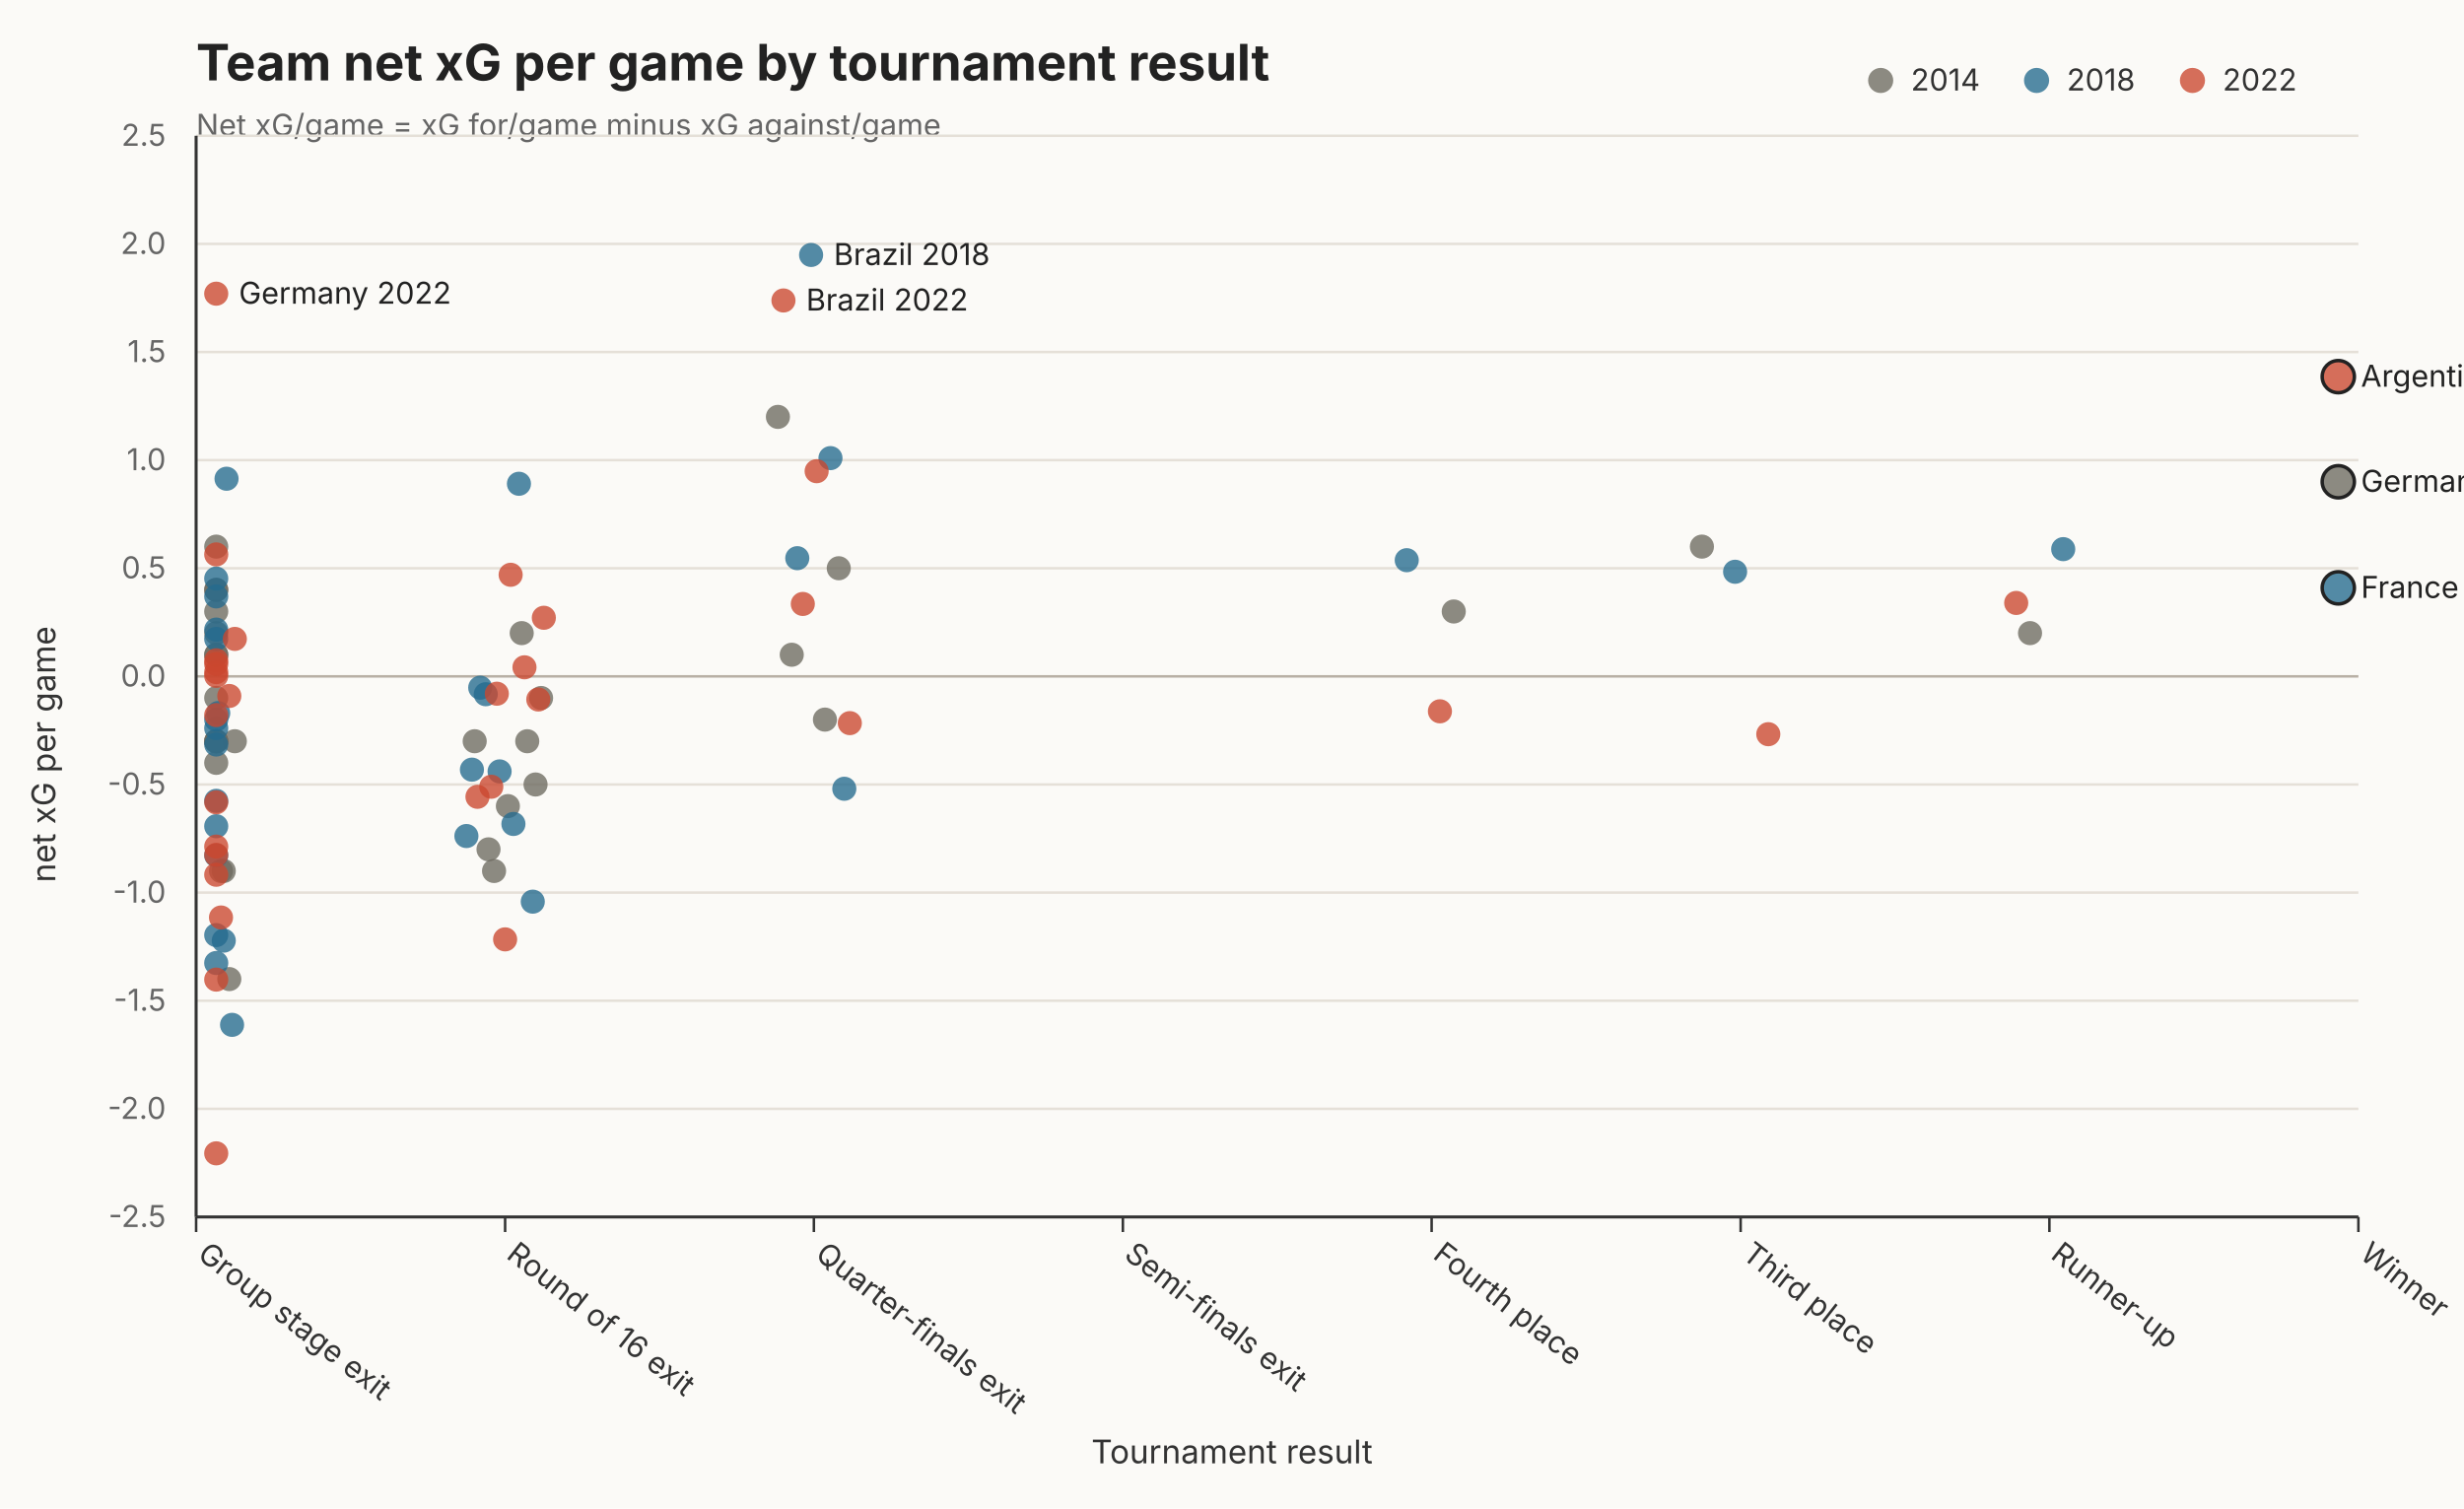
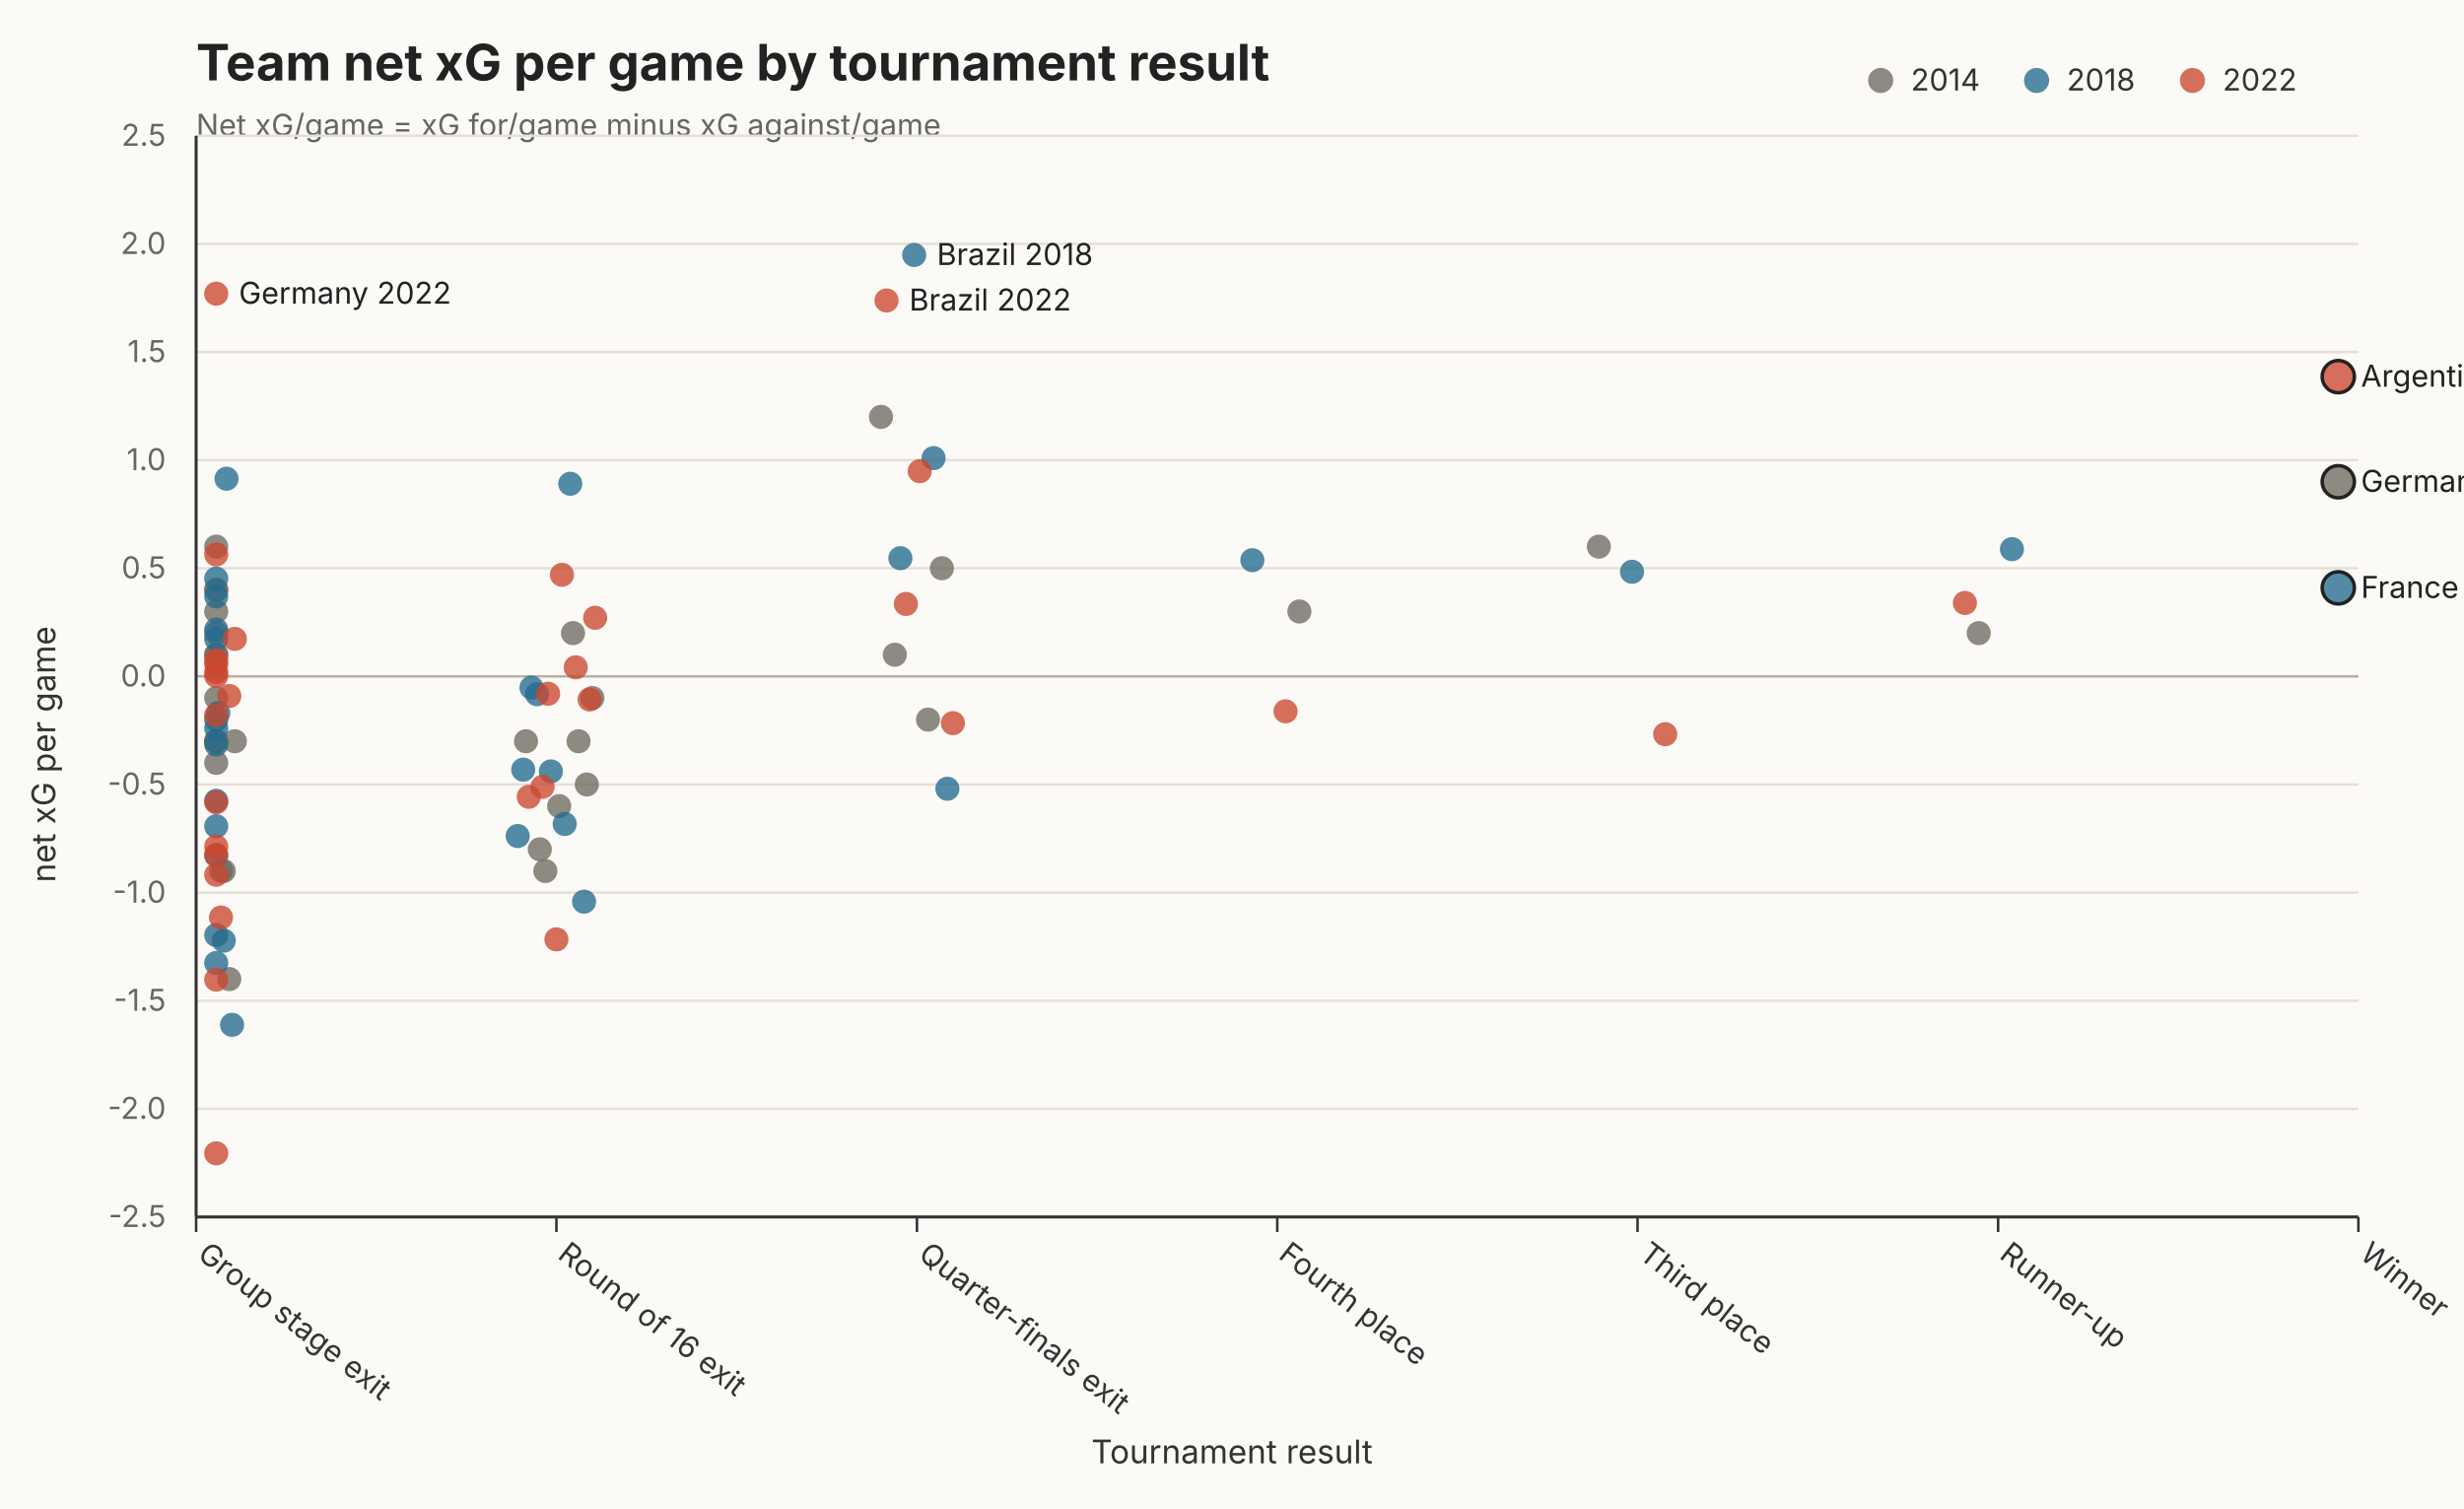
<svg xmlns="http://www.w3.org/2000/svg" viewBox="0 0 980 600" role="img" aria-labelledby="title desc">
  <rect width="980" height="600" fill="#fbfaf7" />
  <text x="78" y="32" font-family="Inter, Arial, sans-serif" font-size="20" font-weight="700" fill="#222">Team net xG per game by tournament result</text>
  <text x="78" y="54" font-family="Inter, Arial, sans-serif" font-size="12" fill="#666">Net xG/game = xG for/game minus xG against/game</text>
  <line x1="78" y1="484.0" x2="938" y2="484.0" stroke="#e5e0d8" stroke-width="1" />
  <text x="66" y="488.0" text-anchor="end" font-family="Inter, Arial, sans-serif" font-size="12" fill="#666">-2.5</text>
  <line x1="78" y1="441.0" x2="938" y2="441.0" stroke="#e5e0d8" stroke-width="1" />
  <text x="66" y="445.0" text-anchor="end" font-family="Inter, Arial, sans-serif" font-size="12" fill="#666">-2.0</text>
  <line x1="78" y1="398.0" x2="938" y2="398.0" stroke="#e5e0d8" stroke-width="1" />
  <text x="66" y="402.0" text-anchor="end" font-family="Inter, Arial, sans-serif" font-size="12" fill="#666">-1.5</text>
  <line x1="78" y1="355.0" x2="938" y2="355.0" stroke="#e5e0d8" stroke-width="1" />
  <text x="66" y="359.0" text-anchor="end" font-family="Inter, Arial, sans-serif" font-size="12" fill="#666">-1.0</text>
  <line x1="78" y1="312.0" x2="938" y2="312.0" stroke="#e5e0d8" stroke-width="1" />
  <text x="66" y="316.0" text-anchor="end" font-family="Inter, Arial, sans-serif" font-size="12" fill="#666">-0.5</text>
  <line x1="78" y1="269.0" x2="938" y2="269.0" stroke="#b8b0a5" stroke-width="1" />
  <text x="66" y="273.0" text-anchor="end" font-family="Inter, Arial, sans-serif" font-size="12" fill="#666">0.0</text>
  <line x1="78" y1="226.0" x2="938" y2="226.0" stroke="#e5e0d8" stroke-width="1" />
  <text x="66" y="230.0" text-anchor="end" font-family="Inter, Arial, sans-serif" font-size="12" fill="#666">0.5</text>
  <line x1="78" y1="183.0" x2="938" y2="183.0" stroke="#e5e0d8" stroke-width="1" />
  <text x="66" y="187.0" text-anchor="end" font-family="Inter, Arial, sans-serif" font-size="12" fill="#666">1.0</text>
  <line x1="78" y1="140.0" x2="938" y2="140.0" stroke="#e5e0d8" stroke-width="1" />
  <text x="66" y="144.0" text-anchor="end" font-family="Inter, Arial, sans-serif" font-size="12" fill="#666">1.5</text>
  <line x1="78" y1="97.0" x2="938" y2="97.0" stroke="#e5e0d8" stroke-width="1" />
  <text x="66" y="101.0" text-anchor="end" font-family="Inter, Arial, sans-serif" font-size="12" fill="#666">2.0</text>
  <line x1="78" y1="54.0" x2="938" y2="54.0" stroke="#e5e0d8" stroke-width="1" />
  <text x="66" y="58.0" text-anchor="end" font-family="Inter, Arial, sans-serif" font-size="12" fill="#666">2.5</text>
  <line x1="78" y1="484" x2="938" y2="484" stroke="#333" stroke-width="1.2" />
  <line x1="78" y1="54" x2="78" y2="484" stroke="#333" stroke-width="1.2" />
  <line x1="78.0" y1="484" x2="78.0" y2="490" stroke="#333" stroke-width="1" />
  <text transform="translate(78.0 500) rotate(38)" text-anchor="start" font-family="Inter, Arial, sans-serif" font-size="12" fill="#333">Group stage exit</text>
-   <line x1="200.9" y1="484" x2="200.9" y2="490" stroke="#333" stroke-width="1" />
-   <text transform="translate(200.9 500) rotate(38)" text-anchor="start" font-family="Inter, Arial, sans-serif" font-size="12" fill="#333">Round of 16 exit</text>
-   <line x1="323.7" y1="484" x2="323.7" y2="490" stroke="#333" stroke-width="1" />
-   <text transform="translate(323.7 500) rotate(38)" text-anchor="start" font-family="Inter, Arial, sans-serif" font-size="12" fill="#333">Quarter-finals exit</text>
-   <line x1="446.6" y1="484" x2="446.6" y2="490" stroke="#333" stroke-width="1" />
-   <text transform="translate(446.6 500) rotate(38)" text-anchor="start" font-family="Inter, Arial, sans-serif" font-size="12" fill="#333">Semi-finals exit</text>
-   <line x1="569.4" y1="484" x2="569.4" y2="490" stroke="#333" stroke-width="1" />
-   <text transform="translate(569.4 500) rotate(38)" text-anchor="start" font-family="Inter, Arial, sans-serif" font-size="12" fill="#333">Fourth place</text>
-   <line x1="692.3" y1="484" x2="692.3" y2="490" stroke="#333" stroke-width="1" />
-   <text transform="translate(692.3 500) rotate(38)" text-anchor="start" font-family="Inter, Arial, sans-serif" font-size="12" fill="#333">Third place</text>
-   <line x1="815.1" y1="484" x2="815.1" y2="490" stroke="#333" stroke-width="1" />
-   <text transform="translate(815.1 500) rotate(38)" text-anchor="start" font-family="Inter, Arial, sans-serif" font-size="12" fill="#333">Runner-up</text>
+   <line x1="221.3" y1="484" x2="221.3" y2="490" stroke="#333" stroke-width="1" />
+   <text transform="translate(221.3 500) rotate(38)" text-anchor="start" font-family="Inter, Arial, sans-serif" font-size="12" fill="#333">Round of 16 exit</text>
+   <line x1="364.7" y1="484" x2="364.7" y2="490" stroke="#333" stroke-width="1" />
+   <text transform="translate(364.7 500) rotate(38)" text-anchor="start" font-family="Inter, Arial, sans-serif" font-size="12" fill="#333">Quarter-finals exit</text>
+   <line x1="508.0" y1="484" x2="508.0" y2="490" stroke="#333" stroke-width="1" />
+   <text transform="translate(508.0 500) rotate(38)" text-anchor="start" font-family="Inter, Arial, sans-serif" font-size="12" fill="#333">Fourth place</text>
+   <line x1="651.3" y1="484" x2="651.3" y2="490" stroke="#333" stroke-width="1" />
+   <text transform="translate(651.3 500) rotate(38)" text-anchor="start" font-family="Inter, Arial, sans-serif" font-size="12" fill="#333">Third place</text>
+   <line x1="794.7" y1="484" x2="794.7" y2="490" stroke="#333" stroke-width="1" />
+   <text transform="translate(794.7 500) rotate(38)" text-anchor="start" font-family="Inter, Arial, sans-serif" font-size="12" fill="#333">Runner-up</text>
  <line x1="938.0" y1="484" x2="938.0" y2="490" stroke="#333" stroke-width="1" />
  <text transform="translate(938.0 500) rotate(38)" text-anchor="start" font-family="Inter, Arial, sans-serif" font-size="12" fill="#333">Winner</text>
  <circle cx="86.0" cy="277.6" r="4.8" fill="#6d6a61" fill-opacity="0.78" />
  <circle cx="86.0" cy="234.6" r="4.8" fill="#6d6a61" fill-opacity="0.78" />
  <circle cx="89.0" cy="346.4" r="4.8" fill="#6d6a61" fill-opacity="0.78" />
  <circle cx="86.0" cy="260.4" r="4.8" fill="#6d6a61" fill-opacity="0.78" />
  <circle cx="86.0" cy="294.8" r="4.8" fill="#6d6a61" fill-opacity="0.78" />
  <circle cx="86.0" cy="217.4" r="4.8" fill="#6d6a61" fill-opacity="0.78" />
  <circle cx="86.0" cy="251.8" r="4.8" fill="#6d6a61" fill-opacity="0.78" />
  <circle cx="91.2" cy="389.4" r="4.8" fill="#6d6a61" fill-opacity="0.78" />
  <circle cx="86.0" cy="303.4" r="4.8" fill="#6d6a61" fill-opacity="0.78" />
  <circle cx="86.0" cy="294.8" r="4.8" fill="#6d6a61" fill-opacity="0.78" />
  <circle cx="86.0" cy="234.6" r="4.8" fill="#6d6a61" fill-opacity="0.78" />
  <circle cx="86.0" cy="294.8" r="4.8" fill="#6d6a61" fill-opacity="0.78" />
  <circle cx="93.4" cy="294.8" r="4.8" fill="#6d6a61" fill-opacity="0.78" />
  <circle cx="86.0" cy="243.2" r="4.8" fill="#6d6a61" fill-opacity="0.78" />
  <circle cx="87.9" cy="346.4" r="4.8" fill="#6d6a61" fill-opacity="0.78" />
  <circle cx="86.0" cy="260.4" r="4.8" fill="#6d6a61" fill-opacity="0.78" />
  <circle cx="86.0" cy="237.2" r="4.8" fill="#246a8f" fill-opacity="0.78" />
  <circle cx="86.0" cy="383.0" r="4.8" fill="#246a8f" fill-opacity="0.78" />
  <circle cx="86.0" cy="340.2" r="4.8" fill="#246a8f" fill-opacity="0.78" />
  <circle cx="90.1" cy="190.4" r="4.8" fill="#246a8f" fill-opacity="0.78" />
  <circle cx="86.0" cy="250.4" r="4.8" fill="#246a8f" fill-opacity="0.78" />
  <circle cx="86.0" cy="328.6" r="4.8" fill="#246a8f" fill-opacity="0.78" />
  <circle cx="86.0" cy="286.2" r="4.8" fill="#246a8f" fill-opacity="0.78" />
  <circle cx="86.0" cy="289.6" r="4.8" fill="#246a8f" fill-opacity="0.78" />
  <circle cx="92.3" cy="407.6" r="4.8" fill="#246a8f" fill-opacity="0.78" />
  <circle cx="86.0" cy="318.5" r="4.8" fill="#246a8f" fill-opacity="0.78" />
  <circle cx="86.8" cy="283.6" r="4.8" fill="#246a8f" fill-opacity="0.78" />
  <circle cx="86.0" cy="296.1" r="4.8" fill="#246a8f" fill-opacity="0.78" />
  <circle cx="86.0" cy="230.1" r="4.8" fill="#246a8f" fill-opacity="0.78" />
  <circle cx="86.0" cy="254.1" r="4.8" fill="#246a8f" fill-opacity="0.78" />
  <circle cx="86.0" cy="371.9" r="4.8" fill="#246a8f" fill-opacity="0.78" />
  <circle cx="89.0" cy="374.1" r="4.8" fill="#246a8f" fill-opacity="0.78" />
  <circle cx="86.0" cy="284.4" r="4.8" fill="#ca472f" fill-opacity="0.78" />
  <circle cx="86.0" cy="340.0" r="4.8" fill="#ca472f" fill-opacity="0.78" />
  <circle cx="86.0" cy="262.6" r="4.8" fill="#ca472f" fill-opacity="0.78" />
  <circle cx="86.0" cy="458.7" r="4.8" fill="#ca472f" fill-opacity="0.78" />
  <circle cx="91.2" cy="276.8" r="4.8" fill="#ca472f" fill-opacity="0.78" />
  <circle cx="86.0" cy="220.5" r="4.8" fill="#ca472f" fill-opacity="0.78" />
  <circle cx="86.0" cy="116.8" r="4.8" fill="#ca472f" fill-opacity="0.78" />
  <circle cx="86.0" cy="319.1" r="4.8" fill="#ca472f" fill-opacity="0.78" />
  <circle cx="86.0" cy="267.3" r="4.8" fill="#ca472f" fill-opacity="0.78" />
  <circle cx="93.4" cy="254.1" r="4.8" fill="#ca472f" fill-opacity="0.78" />
  <circle cx="86.0" cy="336.7" r="4.8" fill="#ca472f" fill-opacity="0.78" />
  <circle cx="87.9" cy="364.9" r="4.8" fill="#ca472f" fill-opacity="0.78" />
  <circle cx="86.0" cy="389.6" r="4.8" fill="#ca472f" fill-opacity="0.78" />
  <circle cx="86.0" cy="268.8" r="4.8" fill="#ca472f" fill-opacity="0.78" />
  <circle cx="86.0" cy="264.1" r="4.8" fill="#ca472f" fill-opacity="0.78" />
  <circle cx="86.0" cy="347.9" r="4.8" fill="#ca472f" fill-opacity="0.78" />
-   <circle cx="213.0" cy="312.0" r="4.8" fill="#6d6a61" fill-opacity="0.78" />
-   <circle cx="194.3" cy="337.8" r="4.8" fill="#6d6a61" fill-opacity="0.78" />
-   <circle cx="207.5" cy="251.8" r="4.8" fill="#6d6a61" fill-opacity="0.78" />
-   <circle cx="188.8" cy="294.8" r="4.8" fill="#6d6a61" fill-opacity="0.78" />
-   <circle cx="202.0" cy="320.6" r="4.8" fill="#6d6a61" fill-opacity="0.78" />
-   <circle cx="215.2" cy="277.6" r="4.8" fill="#6d6a61" fill-opacity="0.78" />
-   <circle cx="196.5" cy="346.4" r="4.8" fill="#6d6a61" fill-opacity="0.78" />
-   <circle cx="209.7" cy="294.8" r="4.8" fill="#6d6a61" fill-opacity="0.78" />
-   <circle cx="191.0" cy="273.5" r="4.8" fill="#246a8f" fill-opacity="0.78" />
-   <circle cx="204.2" cy="327.7" r="4.8" fill="#246a8f" fill-opacity="0.78" />
-   <circle cx="185.5" cy="332.5" r="4.8" fill="#246a8f" fill-opacity="0.78" />
-   <circle cx="198.7" cy="306.8" r="4.8" fill="#246a8f" fill-opacity="0.78" />
-   <circle cx="211.9" cy="358.6" r="4.8" fill="#246a8f" fill-opacity="0.78" />
-   <circle cx="193.2" cy="276.1" r="4.8" fill="#246a8f" fill-opacity="0.78" />
-   <circle cx="206.4" cy="192.4" r="4.8" fill="#246a8f" fill-opacity="0.78" />
-   <circle cx="187.7" cy="306.1" r="4.8" fill="#246a8f" fill-opacity="0.78" />
-   <circle cx="200.9" cy="373.6" r="4.8" fill="#ca472f" fill-opacity="0.78" />
-   <circle cx="214.1" cy="278.2" r="4.8" fill="#ca472f" fill-opacity="0.78" />
-   <circle cx="195.4" cy="312.9" r="4.8" fill="#ca472f" fill-opacity="0.78" />
-   <circle cx="208.6" cy="265.4" r="4.8" fill="#ca472f" fill-opacity="0.78" />
-   <circle cx="189.9" cy="316.9" r="4.8" fill="#ca472f" fill-opacity="0.78" />
-   <circle cx="203.1" cy="228.6" r="4.8" fill="#ca472f" fill-opacity="0.78" />
-   <circle cx="216.3" cy="245.7" r="4.8" fill="#ca472f" fill-opacity="0.78" />
-   <circle cx="197.6" cy="275.9" r="4.8" fill="#ca472f" fill-opacity="0.78" />
-   <circle cx="333.6" cy="226.0" r="4.8" fill="#6d6a61" fill-opacity="0.78" />
-   <circle cx="314.9" cy="260.4" r="4.8" fill="#6d6a61" fill-opacity="0.78" />
-   <circle cx="328.1" cy="286.2" r="4.8" fill="#6d6a61" fill-opacity="0.78" />
-   <circle cx="309.4" cy="165.8" r="4.8" fill="#6d6a61" fill-opacity="0.78" />
-   <circle cx="322.6" cy="101.4" r="4.8" fill="#246a8f" fill-opacity="0.78" />
-   <circle cx="335.8" cy="313.7" r="4.8" fill="#246a8f" fill-opacity="0.78" />
-   <circle cx="317.1" cy="222.0" r="4.8" fill="#246a8f" fill-opacity="0.78" />
-   <circle cx="330.3" cy="182.2" r="4.8" fill="#246a8f" fill-opacity="0.78" />
-   <circle cx="311.6" cy="119.5" r="4.8" fill="#ca472f" fill-opacity="0.78" />
-   <circle cx="324.8" cy="187.4" r="4.8" fill="#ca472f" fill-opacity="0.78" />
-   <circle cx="338.0" cy="287.6" r="4.8" fill="#ca472f" fill-opacity="0.78" />
-   <circle cx="319.3" cy="240.2" r="4.8" fill="#ca472f" fill-opacity="0.78" />
-   <circle cx="578.2" cy="243.2" r="4.8" fill="#6d6a61" fill-opacity="0.78" />
-   <circle cx="559.5" cy="222.8" r="4.8" fill="#246a8f" fill-opacity="0.78" />
-   <circle cx="572.7" cy="282.9" r="4.8" fill="#ca472f" fill-opacity="0.78" />
-   <circle cx="676.9" cy="217.4" r="4.8" fill="#6d6a61" fill-opacity="0.78" />
-   <circle cx="690.1" cy="227.4" r="4.8" fill="#246a8f" fill-opacity="0.78" />
-   <circle cx="703.3" cy="292.0" r="4.8" fill="#ca472f" fill-opacity="0.78" />
-   <circle cx="807.4" cy="251.8" r="4.8" fill="#6d6a61" fill-opacity="0.78" />
-   <circle cx="820.6" cy="218.4" r="4.8" fill="#246a8f" fill-opacity="0.78" />
-   <circle cx="801.9" cy="239.8" r="4.8" fill="#ca472f" fill-opacity="0.78" />
+   <circle cx="233.4" cy="312.0" r="4.8" fill="#6d6a61" fill-opacity="0.78" />
+   <circle cx="214.7" cy="337.8" r="4.8" fill="#6d6a61" fill-opacity="0.78" />
+   <circle cx="227.9" cy="251.8" r="4.8" fill="#6d6a61" fill-opacity="0.78" />
+   <circle cx="209.2" cy="294.8" r="4.8" fill="#6d6a61" fill-opacity="0.78" />
+   <circle cx="222.4" cy="320.6" r="4.8" fill="#6d6a61" fill-opacity="0.78" />
+   <circle cx="235.6" cy="277.6" r="4.8" fill="#6d6a61" fill-opacity="0.78" />
+   <circle cx="216.9" cy="346.4" r="4.8" fill="#6d6a61" fill-opacity="0.78" />
+   <circle cx="230.1" cy="294.8" r="4.8" fill="#6d6a61" fill-opacity="0.78" />
+   <circle cx="211.4" cy="273.5" r="4.8" fill="#246a8f" fill-opacity="0.78" />
+   <circle cx="224.6" cy="327.7" r="4.8" fill="#246a8f" fill-opacity="0.78" />
+   <circle cx="205.9" cy="332.5" r="4.8" fill="#246a8f" fill-opacity="0.78" />
+   <circle cx="219.1" cy="306.8" r="4.8" fill="#246a8f" fill-opacity="0.78" />
+   <circle cx="232.3" cy="358.6" r="4.8" fill="#246a8f" fill-opacity="0.78" />
+   <circle cx="213.6" cy="276.1" r="4.8" fill="#246a8f" fill-opacity="0.78" />
+   <circle cx="226.8" cy="192.4" r="4.8" fill="#246a8f" fill-opacity="0.78" />
+   <circle cx="208.1" cy="306.1" r="4.8" fill="#246a8f" fill-opacity="0.78" />
+   <circle cx="221.3" cy="373.6" r="4.8" fill="#ca472f" fill-opacity="0.78" />
+   <circle cx="234.5" cy="278.2" r="4.8" fill="#ca472f" fill-opacity="0.78" />
+   <circle cx="215.8" cy="312.9" r="4.8" fill="#ca472f" fill-opacity="0.78" />
+   <circle cx="229.0" cy="265.4" r="4.8" fill="#ca472f" fill-opacity="0.78" />
+   <circle cx="210.3" cy="316.9" r="4.8" fill="#ca472f" fill-opacity="0.78" />
+   <circle cx="223.5" cy="228.6" r="4.8" fill="#ca472f" fill-opacity="0.78" />
+   <circle cx="236.7" cy="245.7" r="4.8" fill="#ca472f" fill-opacity="0.78" />
+   <circle cx="218.0" cy="275.9" r="4.8" fill="#ca472f" fill-opacity="0.78" />
+   <circle cx="374.6" cy="226.0" r="4.8" fill="#6d6a61" fill-opacity="0.78" />
+   <circle cx="355.9" cy="260.4" r="4.8" fill="#6d6a61" fill-opacity="0.78" />
+   <circle cx="369.1" cy="286.2" r="4.8" fill="#6d6a61" fill-opacity="0.78" />
+   <circle cx="350.4" cy="165.8" r="4.8" fill="#6d6a61" fill-opacity="0.78" />
+   <circle cx="363.6" cy="101.4" r="4.8" fill="#246a8f" fill-opacity="0.78" />
+   <circle cx="376.8" cy="313.7" r="4.8" fill="#246a8f" fill-opacity="0.78" />
+   <circle cx="358.1" cy="222.0" r="4.8" fill="#246a8f" fill-opacity="0.78" />
+   <circle cx="371.3" cy="182.2" r="4.8" fill="#246a8f" fill-opacity="0.78" />
+   <circle cx="352.6" cy="119.5" r="4.8" fill="#ca472f" fill-opacity="0.78" />
+   <circle cx="365.8" cy="187.4" r="4.8" fill="#ca472f" fill-opacity="0.78" />
+   <circle cx="379.0" cy="287.6" r="4.8" fill="#ca472f" fill-opacity="0.78" />
+   <circle cx="360.3" cy="240.2" r="4.8" fill="#ca472f" fill-opacity="0.78" />
+   <circle cx="516.8" cy="243.2" r="4.8" fill="#6d6a61" fill-opacity="0.78" />
+   <circle cx="498.1" cy="222.8" r="4.8" fill="#246a8f" fill-opacity="0.78" />
+   <circle cx="511.3" cy="282.9" r="4.8" fill="#ca472f" fill-opacity="0.78" />
+   <circle cx="635.9" cy="217.4" r="4.8" fill="#6d6a61" fill-opacity="0.78" />
+   <circle cx="649.1" cy="227.4" r="4.8" fill="#246a8f" fill-opacity="0.78" />
+   <circle cx="662.3" cy="292.0" r="4.8" fill="#ca472f" fill-opacity="0.78" />
+   <circle cx="787.0" cy="251.8" r="4.8" fill="#6d6a61" fill-opacity="0.78" />
+   <circle cx="800.2" cy="218.4" r="4.8" fill="#246a8f" fill-opacity="0.78" />
+   <circle cx="781.5" cy="239.8" r="4.8" fill="#ca472f" fill-opacity="0.78" />
  <circle cx="930.0" cy="191.6" r="6.4" fill="#6d6a61" fill-opacity="0.78" stroke="#222" stroke-width="1.4" />
  <circle cx="930.0" cy="233.8" r="6.4" fill="#246a8f" fill-opacity="0.78" stroke="#222" stroke-width="1.4" />
  <circle cx="930.0" cy="149.8" r="6.4" fill="#ca472f" fill-opacity="0.78" stroke="#222" stroke-width="1.4" />
-   <text x="331.6" y="105.4" font-family="Inter, Arial, sans-serif" font-size="12" fill="#222">Brazil 2018</text>
+   <text x="372.6" y="105.4" font-family="Inter, Arial, sans-serif" font-size="12" fill="#222">Brazil 2018</text>
  <text x="95.0" y="120.8" font-family="Inter, Arial, sans-serif" font-size="12" fill="#222">Germany 2022</text>
-   <text x="320.6" y="123.5" font-family="Inter, Arial, sans-serif" font-size="12" fill="#222">Brazil 2022</text>
+   <text x="361.6" y="123.5" font-family="Inter, Arial, sans-serif" font-size="12" fill="#222">Brazil 2022</text>
  <text x="939.0" y="153.8" font-family="Inter, Arial, sans-serif" font-size="12" fill="#222">Argentina 2022</text>
  <text x="939.0" y="195.6" font-family="Inter, Arial, sans-serif" font-size="12" fill="#222">Germany 2014</text>
  <text x="939.0" y="237.8" font-family="Inter, Arial, sans-serif" font-size="12" fill="#222">France 2018</text>
  <text x="490.0" y="582" text-anchor="middle" font-family="Inter, Arial, sans-serif" font-size="13" fill="#333">Tournament result</text>
  <text transform="translate(22 300.0) rotate(-90)" text-anchor="middle" font-family="Inter, Arial, sans-serif" font-size="13" fill="#333">net xG per game</text>
  <circle cx="748" cy="32" r="5" fill="#6d6a61" fill-opacity="0.78" />
  <text x="760" y="36" font-family="Inter, Arial, sans-serif" font-size="12" fill="#333">2014</text>
  <circle cx="810" cy="32" r="5" fill="#246a8f" fill-opacity="0.78" />
  <text x="822" y="36" font-family="Inter, Arial, sans-serif" font-size="12" fill="#333">2018</text>
  <circle cx="872" cy="32" r="5" fill="#ca472f" fill-opacity="0.78" />
  <text x="884" y="36" font-family="Inter, Arial, sans-serif" font-size="12" fill="#333">2022</text>
</svg>
